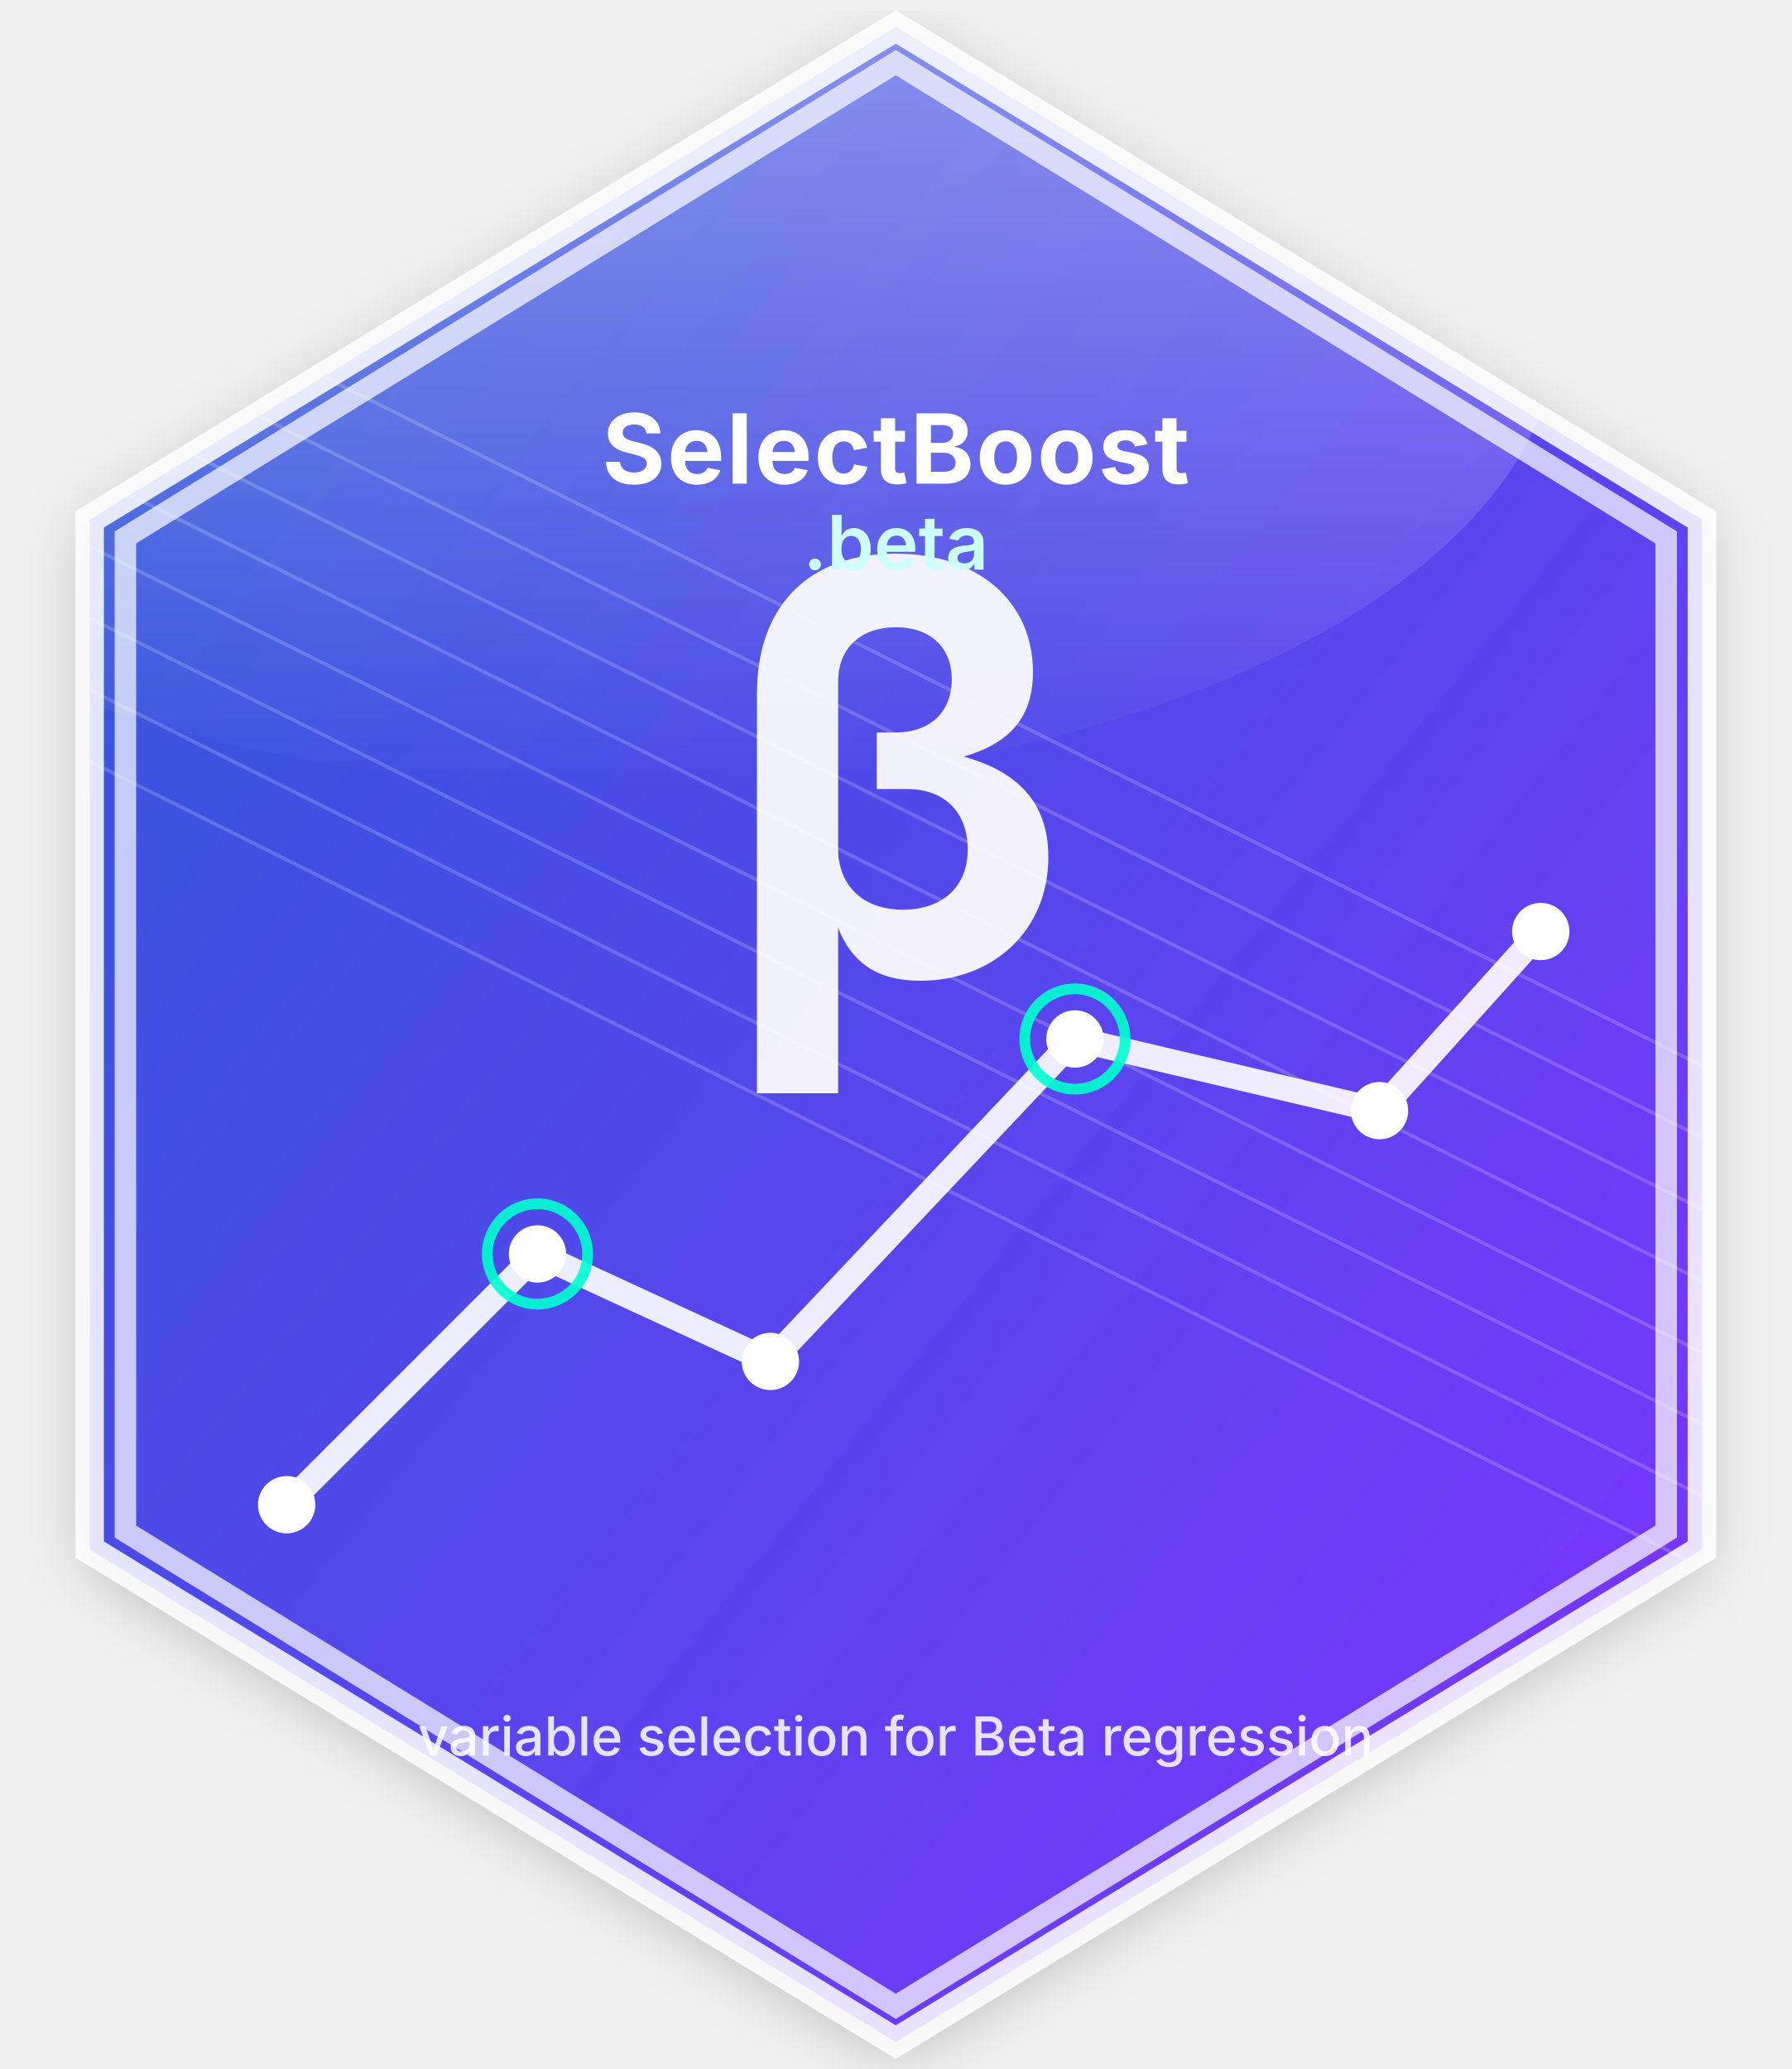
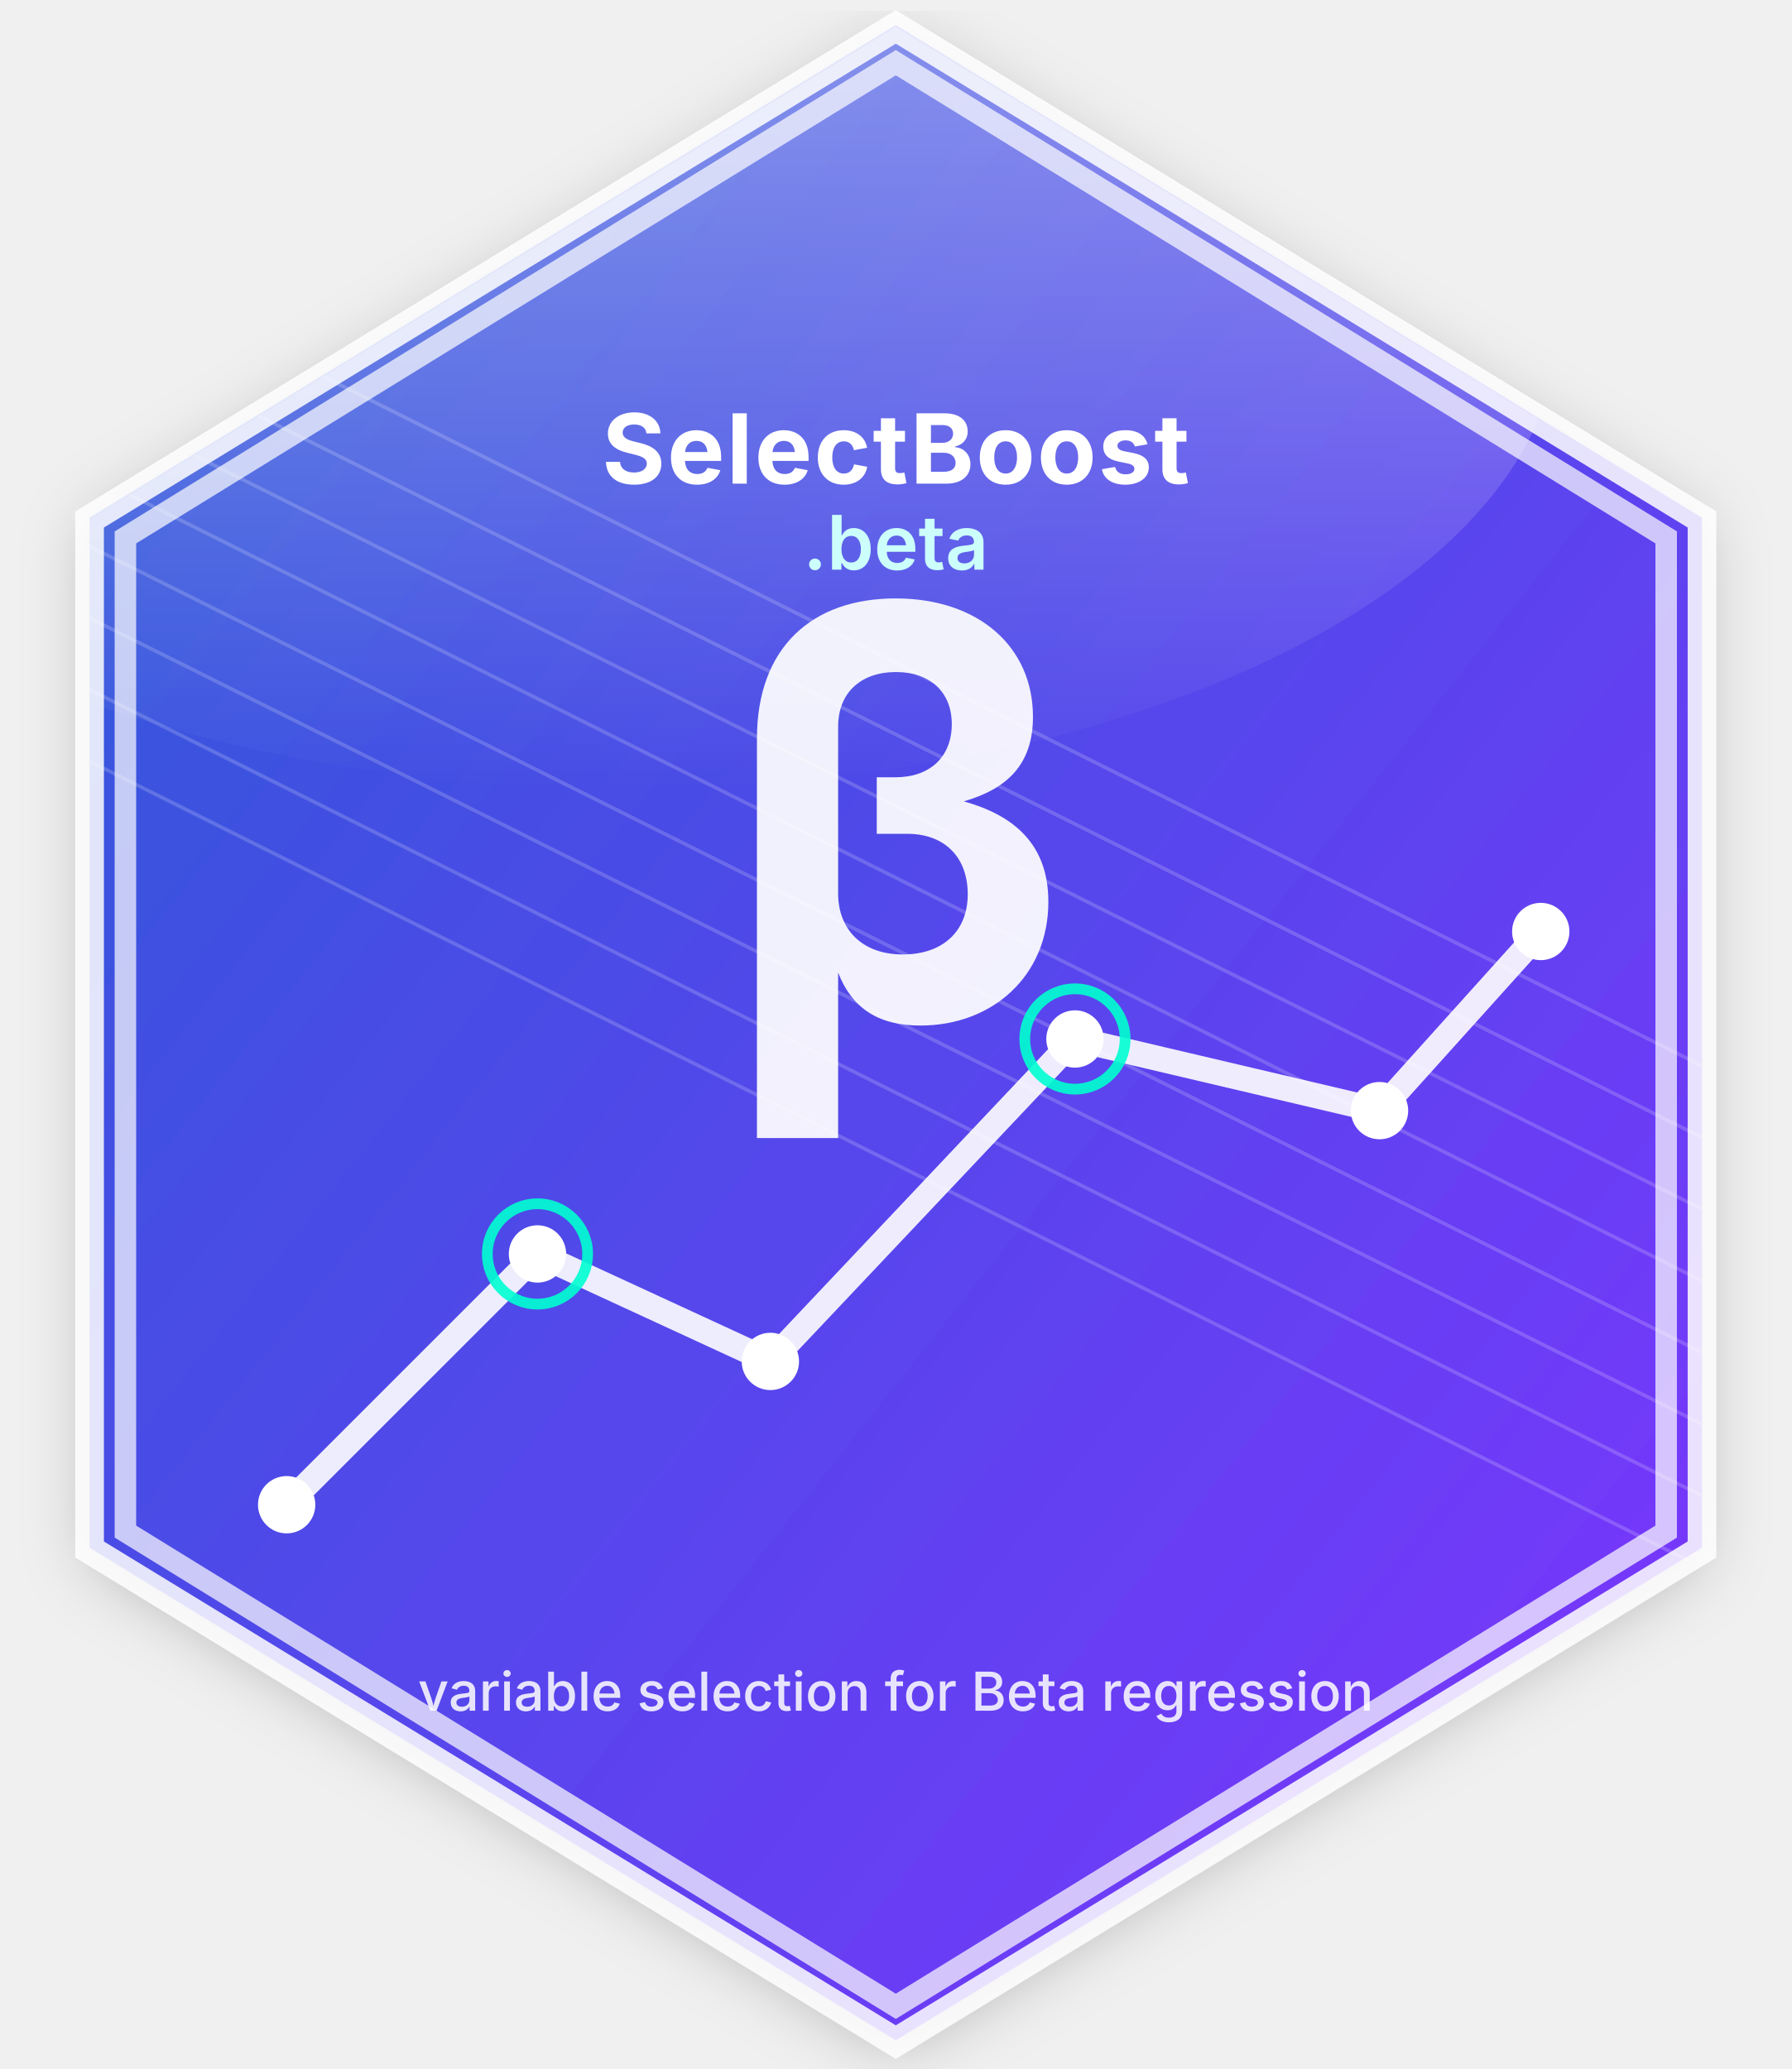
- <svg xmlns="http://www.w3.org/2000/svg" width="1000" height="1155" viewBox="0 0 1000 1155">
+ <svg xmlns="http://www.w3.org/2000/svg" width="1000" height="1155" viewBox="0 0 1000 1155" style="zoom: 1;">
  <defs>
    <linearGradient id="bgGrad" x1="0%" y1="0%" x2="100%" y2="100%">
      <stop offset="0%" stop-color="#2a5bd7" />
      <stop offset="100%" stop-color="#7f33ff" />
    </linearGradient>
    <linearGradient id="shine" x1="0%" y1="0%" x2="0%" y2="100%">
      <stop offset="0%" stop-color="rgba(255,255,255,0.45)" />
      <stop offset="100%" stop-color="rgba(255,255,255,0)" />
    </linearGradient>
    <clipPath id="hexclip">
      <polygon points="500,15 950,290 950,865 500,1140 50,865 50,290" />
    </clipPath>
    <filter id="softShadow" x="-20%" y="-20%" width="140%" height="140%">
      <feDropShadow dx="0" dy="6" stdDeviation="18" flood-color="#000000" flood-opacity="0.25" />
    </filter>
  </defs>
  <g filter="url(#softShadow)">
-     <polygon points="500,15 950,290 950,865 500,1140 50,865 50,290" fill="url(#bgGrad)" />
+     <polygon points="500,14 950,289 950,864 500,1139 50,864 50,289 " fill="url(#bgGrad)" />
    <polygon points="500,35 930,300 930,855 500,1120 70,855 70,300" fill="none" stroke="rgba(255,255,255,0.7)" stroke-width="12" />
  </g>
  <g clip-path="url(#hexclip)">
    <ellipse cx="350" cy="180" rx="520" ry="260" fill="url(#shine)" />
  </g>
  <g clip-path="url(#hexclip)" opacity="0.18">
    <g stroke="white" stroke-width="2">
      <path d="M -200 300 L 1200 1000" />
      <path d="M -200 260 L 1200 960" />
      <path d="M -200 220 L 1200 920" />
      <path d="M -200 180 L 1200 880" />
      <path d="M -200 140 L 1200 840" />
      <path d="M -200 100 L 1200 800" />
      <path d="M -200 60 L 1200 760" />
      <path d="M -200 20 L 1200 720" />
    </g>
  </g>
  <g clip-path="url(#hexclip)">
    <g transform="translate(0, 20)">
      <polyline points="160,820 300,680 430,740 600,560 770,600 860,500" fill="none" stroke="#ffffff" stroke-width="14" stroke-linecap="round" stroke-linejoin="round" opacity="0.9" />
      <g fill="#ffffff">
        <circle cx="160" cy="820" r="16" />
        <circle cx="300" cy="680" r="16" />
        <circle cx="430" cy="740" r="16" />
        <circle cx="600" cy="560" r="16" />
        <circle cx="770" cy="600" r="16" />
        <circle cx="860" cy="500" r="16" />
      </g>
      <g>
        <circle cx="300" cy="680" r="28" fill="none" stroke="#00ffd0" stroke-width="6" opacity="0.9" />
        <circle cx="600" cy="560" r="28" fill="none" stroke="#00ffd0" stroke-width="6" opacity="0.9" />
      </g>
    </g>
  </g>
  <g clip-path="url(#hexclip)">
-     <text x="500" y="545" text-anchor="middle" font-family="Inter, Segoe UI, Helvetica, Arial, sans-serif" font-size="320" font-weight="700" fill="#ffffff" opacity="0.92">β</text>
+     <text x="500" y="570" text-anchor="middle" font-family="Inter, Segoe UI, Helvetica, Arial, sans-serif" font-size="320" font-weight="700" fill="#ffffff" opacity="0.92">β</text>
  </g>
  <g clip-path="url(#hexclip)">
    <text x="500" y="270" text-anchor="middle" font-family="Inter, Segoe UI, Helvetica, Arial, sans-serif" font-size="54" font-weight="700" letter-spacing="1" fill="#ffffff">SelectBoost</text>
    <text x="500" y="318" text-anchor="middle" font-family="Inter, Segoe UI, Helvetica, Arial, sans-serif" font-size="42" font-weight="600" fill="#ccfffb">.beta</text>
  </g>
  <g clip-path="url(#hexclip)">
-     <text x="500" y="980" text-anchor="middle" font-family="Inter, Segoe UI, Helvetica, Arial, sans-serif" font-size="30" font-weight="500" fill="rgba(255,255,255,0.85)">variable selection for Beta regression</text>
+     <text x="500" y="955" text-anchor="middle" font-family="Inter, Segoe UI, Helvetica, Arial, sans-serif" font-size="30" font-weight="500" fill="rgba(255,255,255,0.85)">variable selection for Beta regression</text>
  </g>
  <polygon points="500,15 950,290 950,865 500,1140 50,865 50,290" fill="none" stroke="rgba(255,255,255,0.85)" stroke-width="16" />
</svg>
